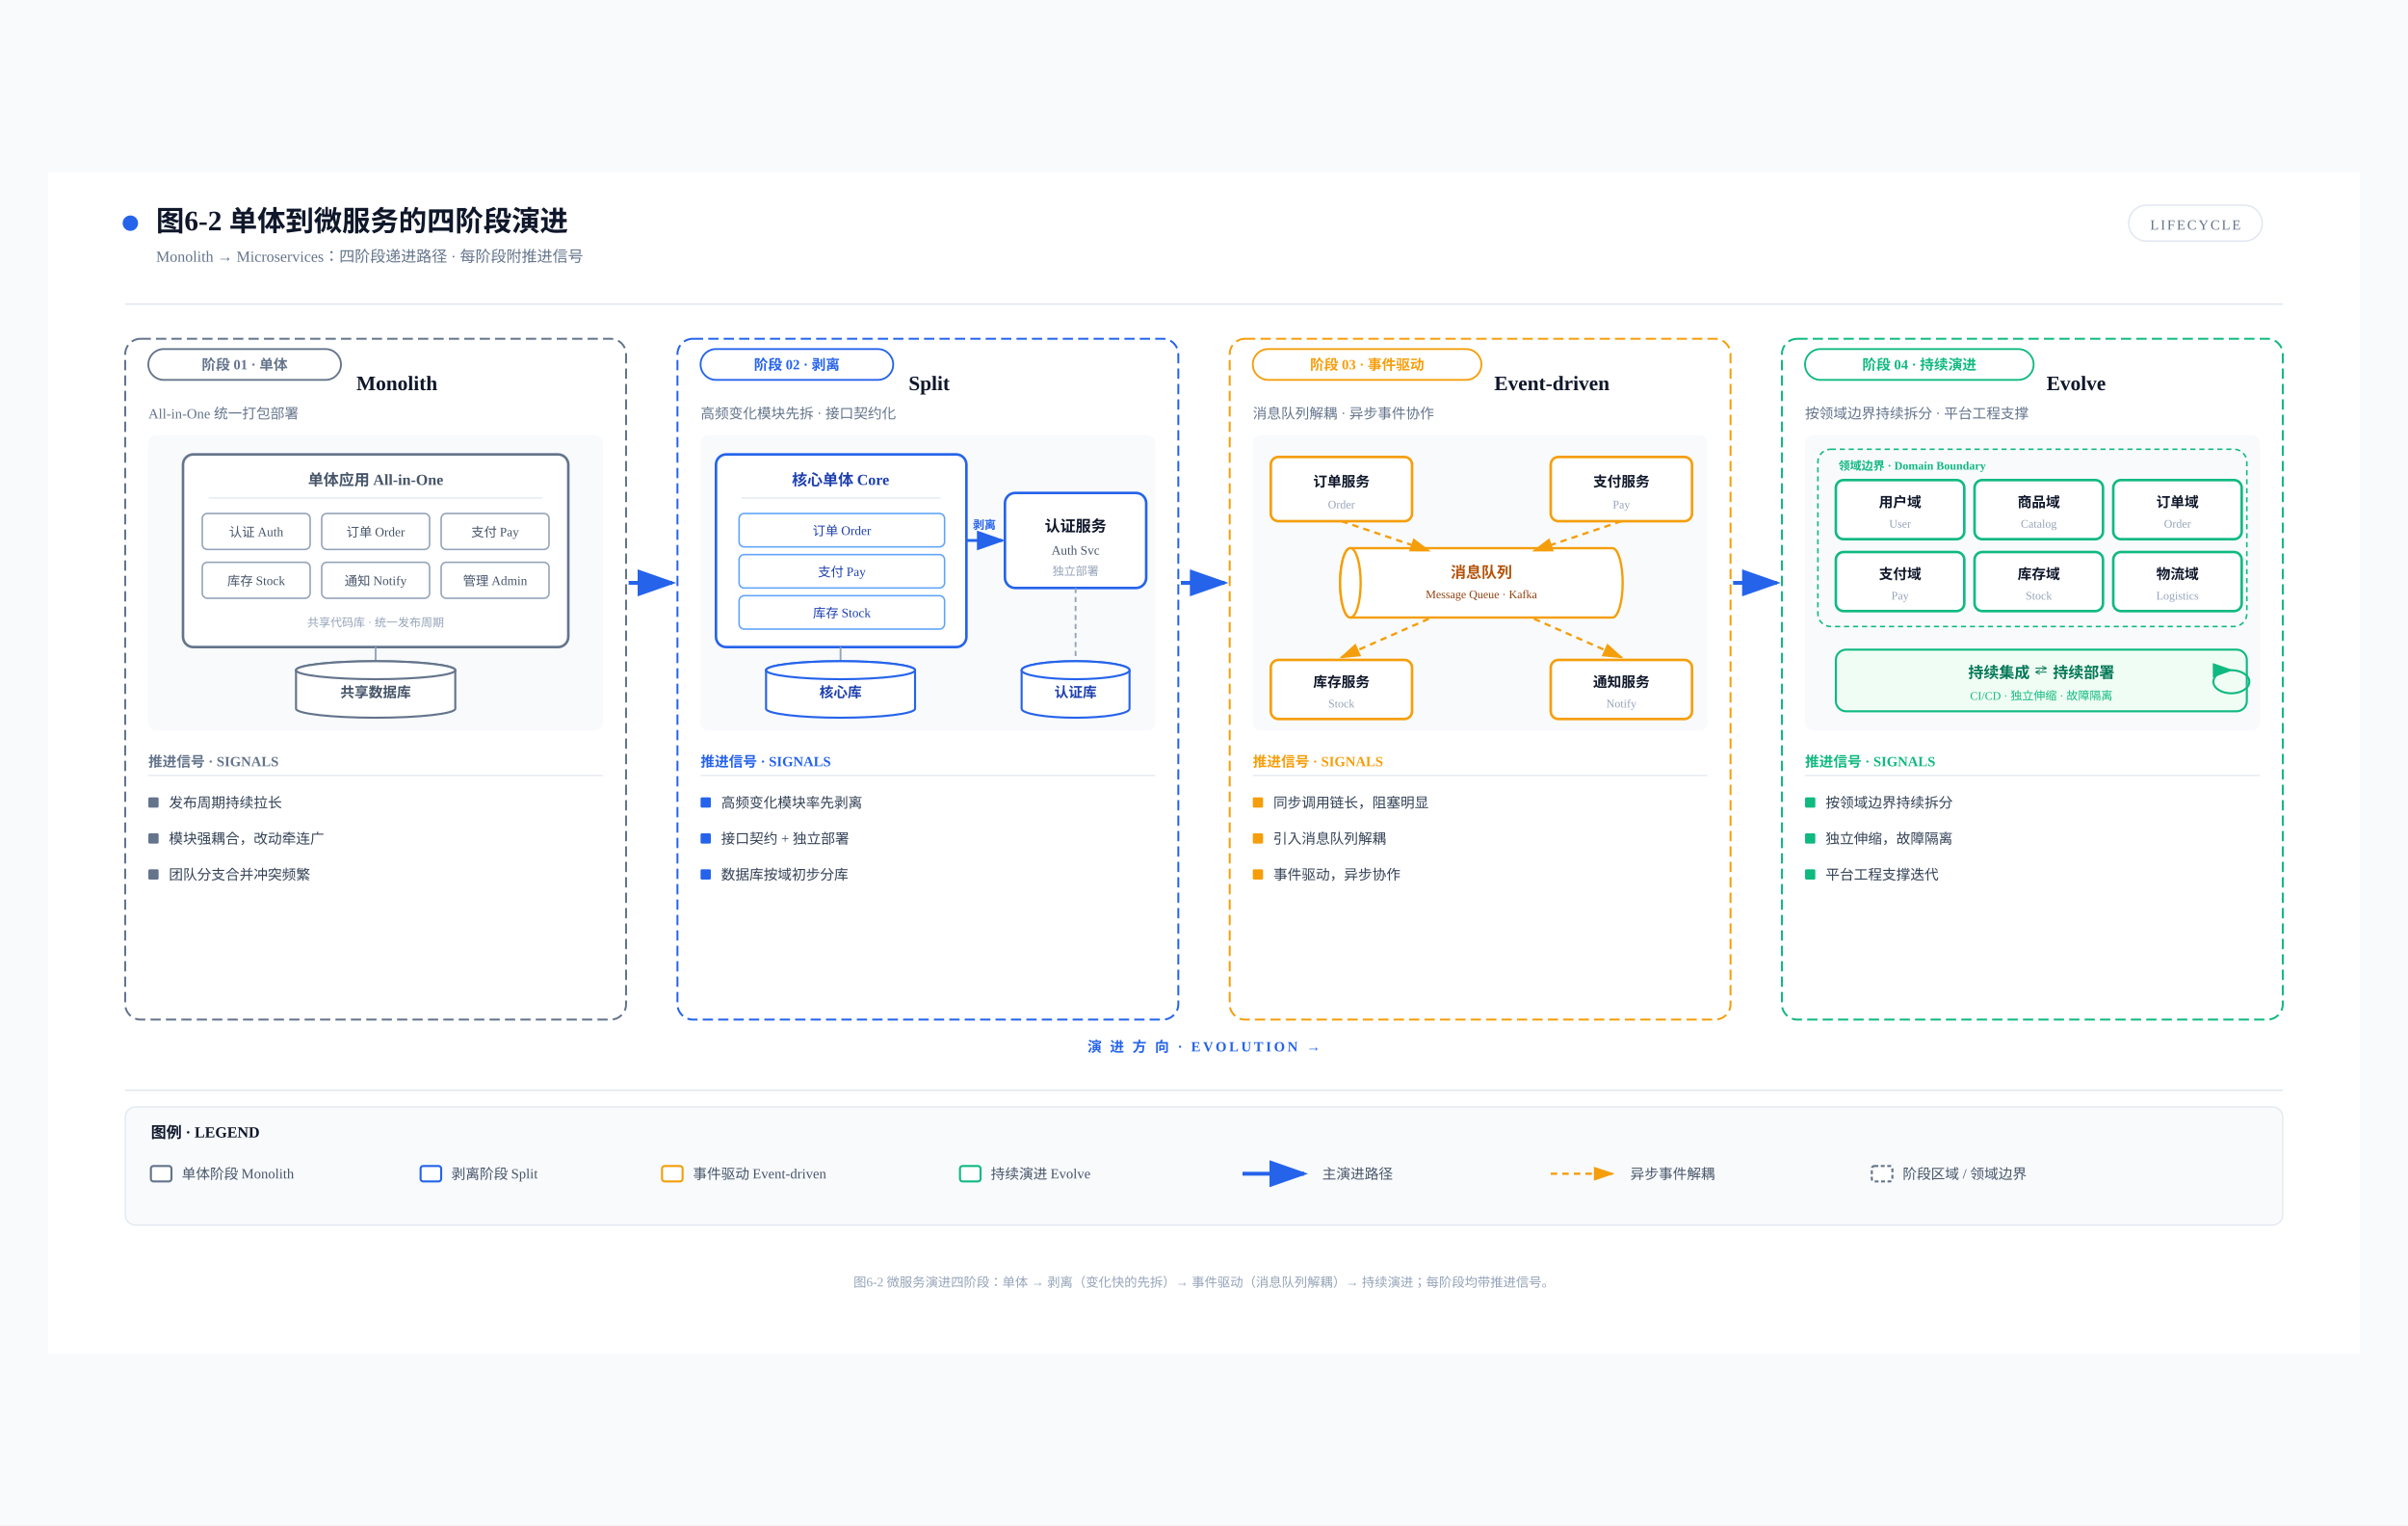
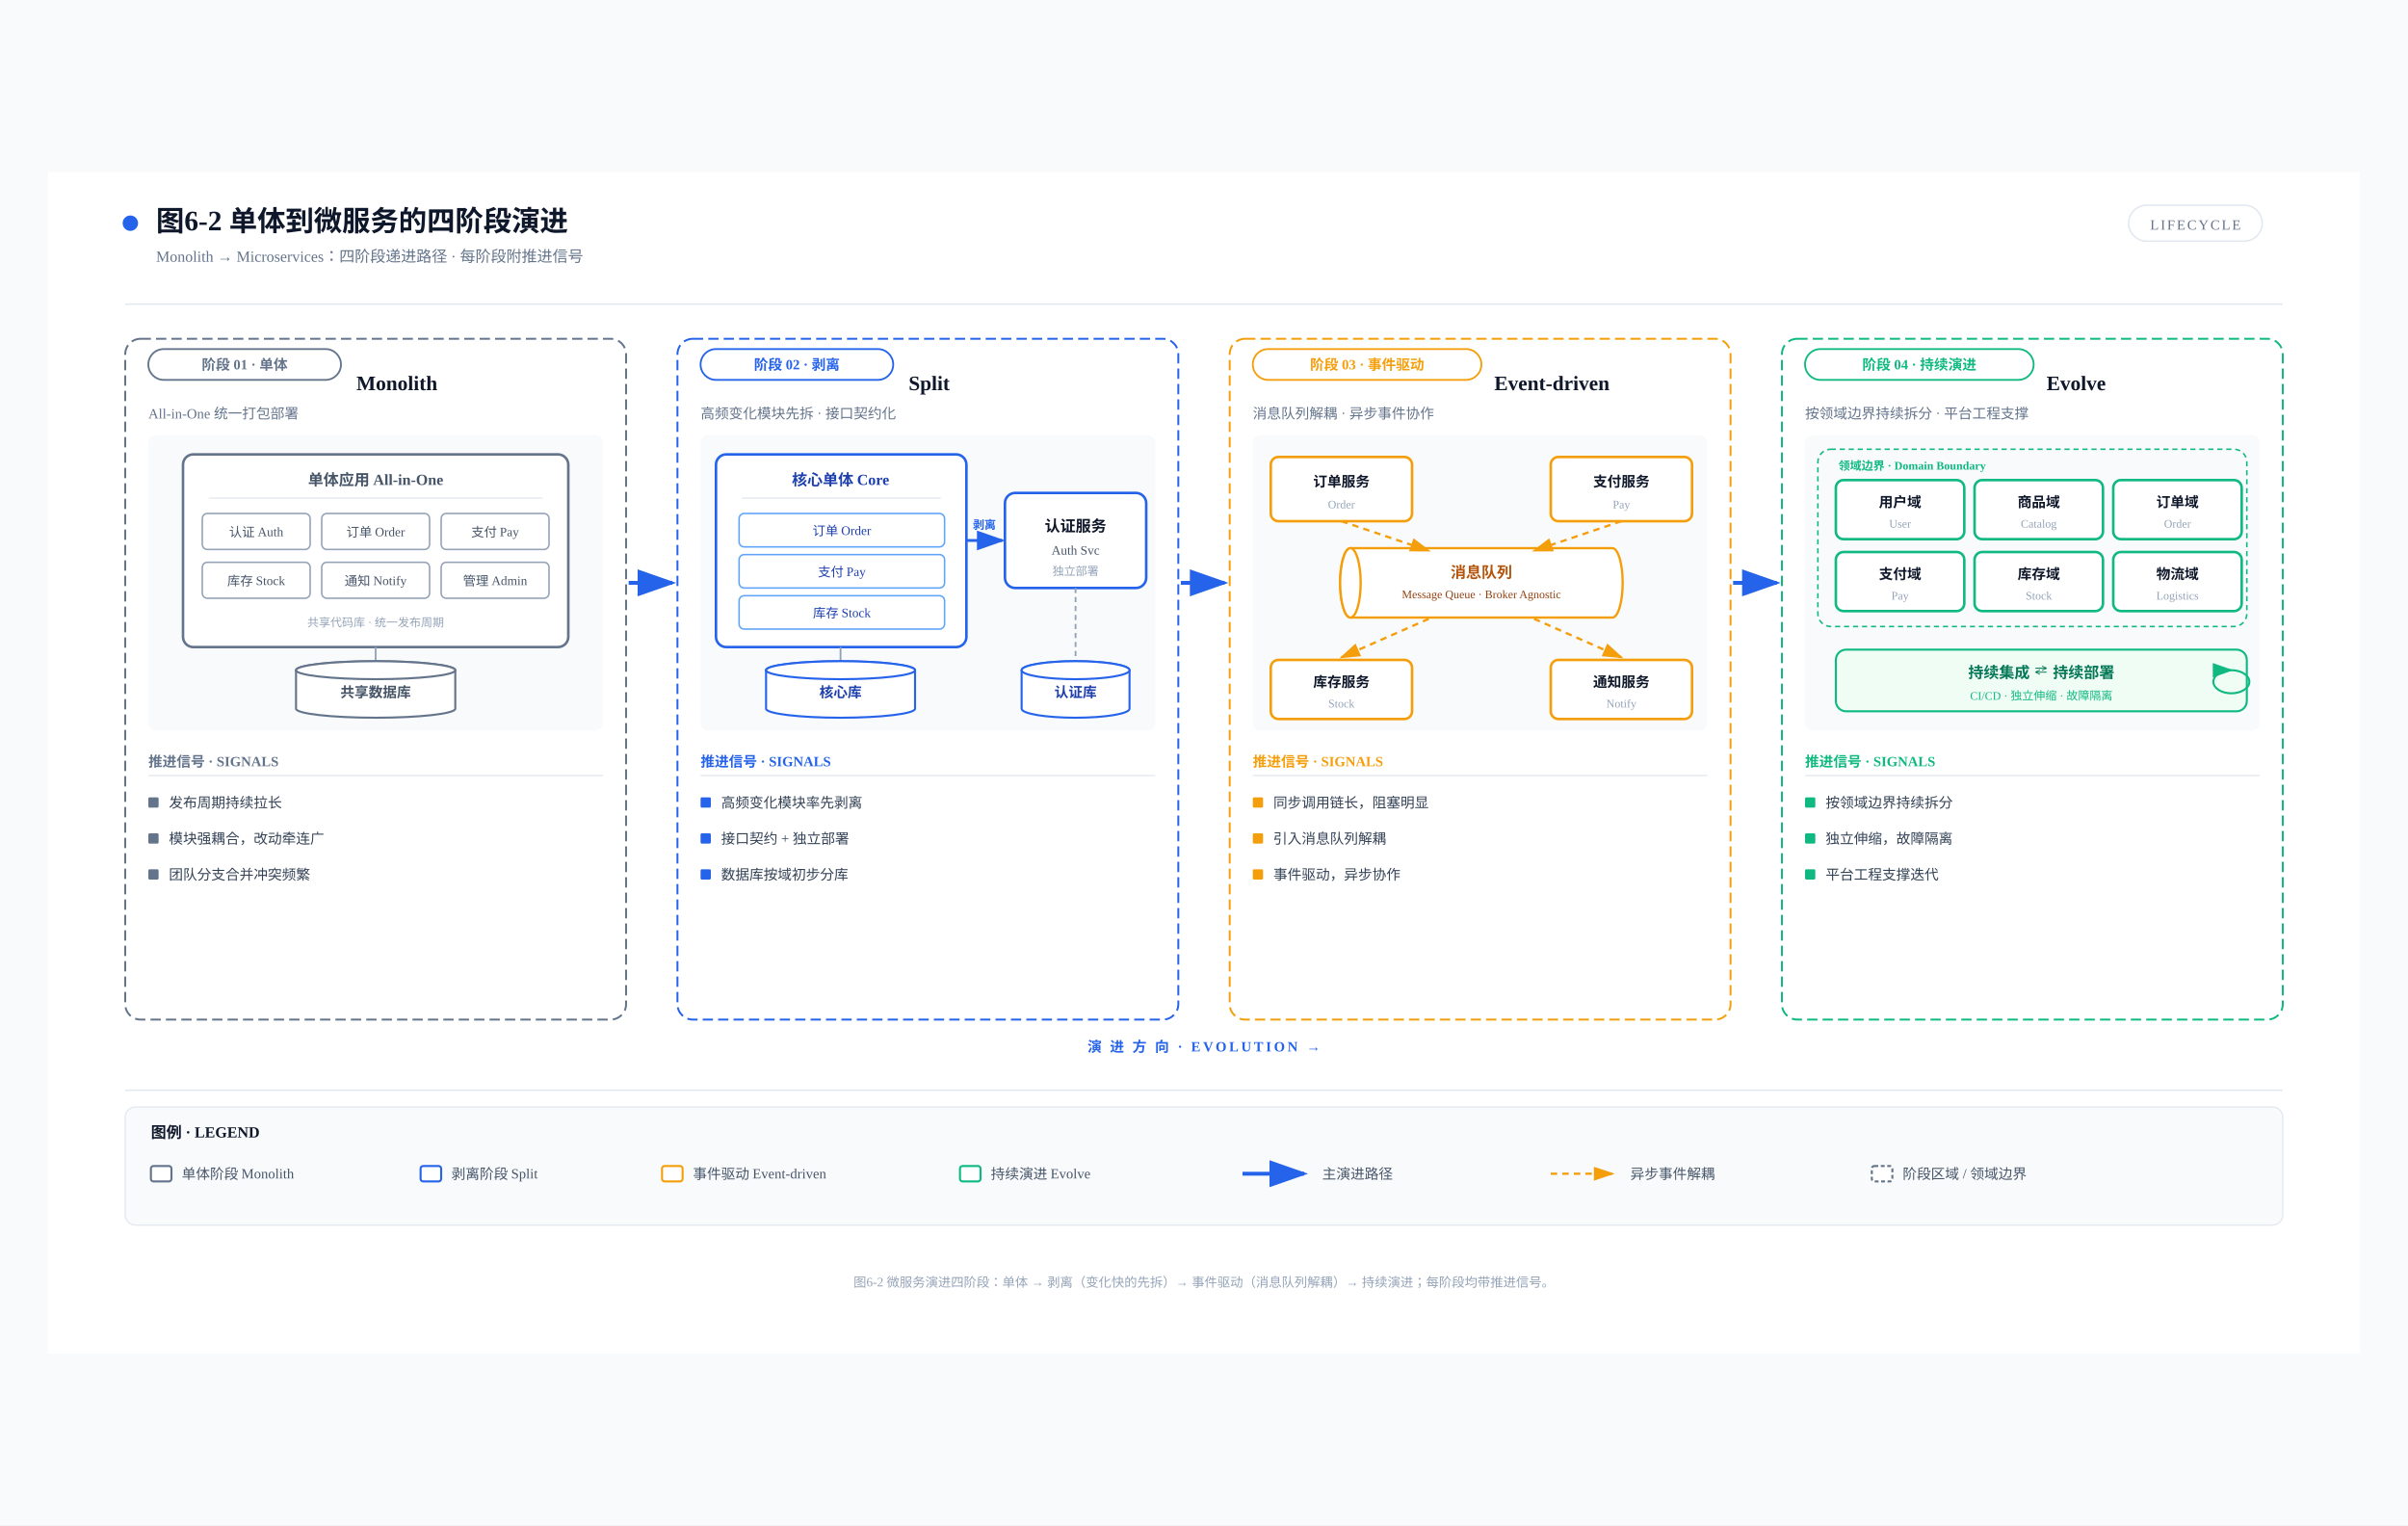
<svg xmlns="http://www.w3.org/2000/svg" width="1200" height="760" viewBox="0 0 1200 760" role="img" aria-labelledby="title desc">
  <rect width="1200" height="760" fill="#F8FAFC" />
  <svg x="24.000" y="85.600" width="1152.000" height="588.800" viewBox="0 0 1800.000 920.000" preserveAspectRatio="xMidYMid meet">
    <defs>
      <marker id="ah-blue" markerWidth="10" markerHeight="7" refX="9" refY="3.5" orient="auto">
        <polygon points="0 0,10 3.5,0 7" fill="#2563EB" />
      </marker>
      <marker id="ah-gray" markerWidth="10" markerHeight="7" refX="9" refY="3.5" orient="auto">
        <polygon points="0 0,10 3.5,0 7" fill="#64748B" />
      </marker>
      <marker id="ah-green" markerWidth="10" markerHeight="7" refX="9" refY="3.5" orient="auto">
        <polygon points="0 0,10 3.5,0 7" fill="#10B981" />
      </marker>
      <marker id="ah-orange" markerWidth="10" markerHeight="7" refX="9" refY="3.5" orient="auto">
        <polygon points="0 0,10 3.5,0 7" fill="#F59E0B" />
      </marker>
      <marker id="ah-orange-sm" markerWidth="9" markerHeight="6" refX="8" refY="3" orient="auto">
        <polygon points="0 0,9 3,0 6" fill="#F59E0B" />
      </marker>
    </defs>
    <rect x="0" y="0" width="1800" height="920" fill="#FFFFFF" />
    <circle cx="64" cy="40" r="6" fill="#2563EB" />
    <text x="84" y="46" font-size="22" font-weight="700" fill="#0F172A">图6-2 单体到微服务的四阶段演进</text>
    <text x="84" y="70" font-size="12" fill="#64748B">Monolith → Microservices：四阶段递进路径 · 每阶段附推进信号</text>
    <rect x="1620" y="26" width="104" height="28" rx="14" fill="#FFFFFF" stroke="#E2E8F0" stroke-width="1.2" />
    <text x="1672" y="45" font-size="11" letter-spacing="1.4" fill="#64748B" text-anchor="middle">LIFECYCLE</text>
    <line x1="60" y1="103" x2="1740" y2="103" stroke="#E2E8F0" stroke-width="1.2" />
    <rect x="60" y="130" width="390" height="530" rx="12" fill="none" stroke="#64748B" stroke-width="1.5" stroke-dasharray="8 4" />
    <rect x="78" y="138" width="150" height="24" rx="12" fill="#FFFFFF" stroke="#64748B" stroke-width="1.4" />
    <text x="153" y="154" font-size="11" font-weight="700" fill="#64748B" text-anchor="middle">阶段 01 · 单体</text>
    <text x="240" y="170" font-size="16" font-weight="700" fill="#0F172A">Monolith</text>
    <text x="78" y="192" font-size="11" fill="#64748B">All-in-One 统一打包部署</text>
    <rect x="78" y="205" width="354" height="230" rx="6" fill="#F8FAFC" />
    <rect x="105" y="220" width="300" height="150" rx="8" fill="#FFFFFF" stroke="#64748B" stroke-width="2" />
    <text x="255" y="244" font-size="12" font-weight="700" fill="#475569" text-anchor="middle">单体应用 All-in-One</text>
    <line x1="125" y1="254" x2="385" y2="254" stroke="#E2E8F0" stroke-width="1" />
    <g>
      <rect x="120" y="266" width="84" height="28" rx="4" fill="#FFFFFF" stroke="#94A3B8" stroke-width="1.2" />
      <text x="162" y="284" font-size="10" fill="#475569" text-anchor="middle">认证 Auth</text>
      <rect x="213" y="266" width="84" height="28" rx="4" fill="#FFFFFF" stroke="#94A3B8" stroke-width="1.2" />
      <text x="255" y="284" font-size="10" fill="#475569" text-anchor="middle">订单 Order</text>
      <rect x="306" y="266" width="84" height="28" rx="4" fill="#FFFFFF" stroke="#94A3B8" stroke-width="1.2" />
      <text x="348" y="284" font-size="10" fill="#475569" text-anchor="middle">支付 Pay</text>
      <rect x="120" y="304" width="84" height="28" rx="4" fill="#FFFFFF" stroke="#94A3B8" stroke-width="1.2" />
      <text x="162" y="322" font-size="10" fill="#475569" text-anchor="middle">库存 Stock</text>
      <rect x="213" y="304" width="84" height="28" rx="4" fill="#FFFFFF" stroke="#94A3B8" stroke-width="1.2" />
      <text x="255" y="322" font-size="10" fill="#475569" text-anchor="middle">通知 Notify</text>
      <rect x="306" y="304" width="84" height="28" rx="4" fill="#FFFFFF" stroke="#94A3B8" stroke-width="1.2" />
      <text x="348" y="322" font-size="10" fill="#475569" text-anchor="middle">管理 Admin</text>
    </g>
    <text x="255" y="354" font-size="9" fill="#94A3B8" text-anchor="middle">共享代码库 · 统一发布周期</text>
    <line x1="255" y1="370" x2="255" y2="388" stroke="#94A3B8" stroke-width="1.4" />
    <ellipse cx="255" cy="388" rx="62" ry="7" fill="#FFFFFF" stroke="#64748B" stroke-width="1.6" />
    <path d="M 193,388 L 193,418 A 62,7 0 0 0 317,418 L 317,388" fill="#FFFFFF" stroke="#64748B" stroke-width="1.6" />
    <ellipse cx="255" cy="388" rx="62" ry="7" fill="#FFFFFF" stroke="#64748B" stroke-width="1.6" />
    <text x="255" y="409" font-size="11" font-weight="600" fill="#475569" text-anchor="middle">共享数据库</text>
    <text x="78" y="463" font-size="11" font-weight="700" fill="#64748B">推进信号 · SIGNALS</text>
    <line x1="78" y1="470" x2="432" y2="470" stroke="#E2E8F0" stroke-width="1" />
    <g font-size="11" fill="#334155">
      <rect x="78" y="487" width="8" height="8" rx="1" fill="#64748B" />
      <text x="94" y="495">发布周期持续拉长</text>
      <rect x="78" y="515" width="8" height="8" rx="1" fill="#64748B" />
      <text x="94" y="523">模块强耦合，改动牵连广</text>
      <rect x="78" y="543" width="8" height="8" rx="1" fill="#64748B" />
      <text x="94" y="551">团队分支合并冲突频繁</text>
    </g>
    <rect x="490" y="130" width="390" height="530" rx="12" fill="none" stroke="#2563EB" stroke-width="1.5" stroke-dasharray="8 4" />
    <rect x="508" y="138" width="150" height="24" rx="12" fill="#FFFFFF" stroke="#2563EB" stroke-width="1.4" />
    <text x="583" y="154" font-size="11" font-weight="700" fill="#2563EB" text-anchor="middle">阶段 02 · 剥离</text>
    <text x="670" y="170" font-size="16" font-weight="700" fill="#0F172A">Split</text>
    <text x="508" y="192" font-size="11" fill="#64748B">高频变化模块先拆 · 接口契约化</text>
    <rect x="508" y="205" width="354" height="230" rx="6" fill="#F8FAFC" />
    <rect x="520" y="220" width="195" height="150" rx="8" fill="#FFFFFF" stroke="#2563EB" stroke-width="2" />
    <text x="617" y="244" font-size="12" font-weight="700" fill="#1E40AF" text-anchor="middle">核心单体 Core</text>
    <line x1="540" y1="254" x2="695" y2="254" stroke="#E2E8F0" stroke-width="1" />
    <g>
      <rect x="538" y="266" width="160" height="26" rx="4" fill="#FFFFFF" stroke="#60A5FA" stroke-width="1.2" />
      <text x="618" y="283" font-size="10" fill="#1E40AF" text-anchor="middle">订单 Order</text>
      <rect x="538" y="298" width="160" height="26" rx="4" fill="#FFFFFF" stroke="#60A5FA" stroke-width="1.2" />
      <text x="618" y="315" font-size="10" fill="#1E40AF" text-anchor="middle">支付 Pay</text>
      <rect x="538" y="330" width="160" height="26" rx="4" fill="#FFFFFF" stroke="#60A5FA" stroke-width="1.2" />
      <text x="618" y="347" font-size="10" fill="#1E40AF" text-anchor="middle">库存 Stock</text>
    </g>
    <rect x="745" y="250" width="110" height="74" rx="8" fill="#FFFFFF" stroke="#2563EB" stroke-width="2" />
    <text x="800" y="280" font-size="12" font-weight="700" fill="#0F172A" text-anchor="middle">认证服务</text>
    <text x="800" y="298" font-size="10" fill="#475569" text-anchor="middle">Auth Svc</text>
    <text x="800" y="314" font-size="9" fill="#94A3B8" text-anchor="middle">独立部署</text>
    <line x1="715" y1="287" x2="743" y2="287" stroke="#2563EB" stroke-width="2.2" marker-end="url(#ah-blue)" />
    <text x="729" y="278" font-size="9" font-weight="700" fill="#2563EB" text-anchor="middle">剥离</text>
    <line x1="617" y1="370" x2="617" y2="388" stroke="#94A3B8" stroke-width="1.4" />
    <ellipse cx="617" cy="388" rx="58" ry="7" fill="#FFFFFF" stroke="#2563EB" stroke-width="1.6" />
    <path d="M 559,388 L 559,418 A 58,7 0 0 0 675,418 L 675,388" fill="#FFFFFF" stroke="#2563EB" stroke-width="1.6" />
    <ellipse cx="617" cy="388" rx="58" ry="7" fill="#FFFFFF" stroke="#2563EB" stroke-width="1.6" />
    <text x="617" y="409" font-size="11" font-weight="600" fill="#1E40AF" text-anchor="middle">核心库</text>
    <line x1="800" y1="324" x2="800" y2="388" stroke="#94A3B8" stroke-width="1.4" stroke-dasharray="4 3" />
    <ellipse cx="800" cy="388" rx="42" ry="7" fill="#FFFFFF" stroke="#2563EB" stroke-width="1.6" />
    <path d="M 758,388 L 758,418 A 42,7 0 0 0 842,418 L 842,388" fill="#FFFFFF" stroke="#2563EB" stroke-width="1.6" />
    <ellipse cx="800" cy="388" rx="42" ry="7" fill="#FFFFFF" stroke="#2563EB" stroke-width="1.6" />
    <text x="800" y="409" font-size="11" font-weight="600" fill="#1E40AF" text-anchor="middle">认证库</text>
    <text x="508" y="463" font-size="11" font-weight="700" fill="#2563EB">推进信号 · SIGNALS</text>
    <line x1="508" y1="470" x2="862" y2="470" stroke="#E2E8F0" stroke-width="1" />
    <g font-size="11" fill="#334155">
      <rect x="508" y="487" width="8" height="8" rx="1" fill="#2563EB" />
      <text x="524" y="495">高频变化模块率先剥离</text>
      <rect x="508" y="515" width="8" height="8" rx="1" fill="#2563EB" />
      <text x="524" y="523">接口契约 + 独立部署</text>
      <rect x="508" y="543" width="8" height="8" rx="1" fill="#2563EB" />
      <text x="524" y="551">数据库按域初步分库</text>
    </g>
    <rect x="920" y="130" width="390" height="530" rx="12" fill="none" stroke="#F59E0B" stroke-width="1.5" stroke-dasharray="8 4" />
    <rect x="938" y="138" width="178" height="24" rx="12" fill="#FFFFFF" stroke="#F59E0B" stroke-width="1.4" />
    <text x="1027" y="154" font-size="11" font-weight="700" fill="#F59E0B" text-anchor="middle">阶段 03 · 事件驱动</text>
    <text x="1126" y="170" font-size="16" font-weight="700" fill="#0F172A">Event-driven</text>
    <text x="938" y="192" font-size="11" fill="#64748B">消息队列解耦 · 异步事件协作</text>
    <rect x="938" y="205" width="354" height="230" rx="6" fill="#F8FAFC" />
    <rect x="952" y="222" width="110" height="50" rx="6" fill="#FFFFFF" stroke="#F59E0B" stroke-width="2" />
    <text x="1007" y="245" font-size="11" font-weight="700" fill="#0F172A" text-anchor="middle">订单服务</text>
    <text x="1007" y="262" font-size="9" fill="#94A3B8" text-anchor="middle">Order</text>
    <rect x="1170" y="222" width="110" height="50" rx="6" fill="#FFFFFF" stroke="#F59E0B" stroke-width="2" />
    <text x="1225" y="245" font-size="11" font-weight="700" fill="#0F172A" text-anchor="middle">支付服务</text>
    <text x="1225" y="262" font-size="9" fill="#94A3B8" text-anchor="middle">Pay</text>
    <ellipse cx="1014" cy="320" rx="8" ry="27" fill="#FFFFFF" stroke="#F59E0B" stroke-width="1.8" />
    <path d="M 1014,293 L 1218,293 A 8,27 0 0 1 1218,347 L 1014,347" fill="#FFFFFF" stroke="#F59E0B" stroke-width="1.8" />
    <ellipse cx="1014" cy="320" rx="8" ry="27" fill="#FFFFFF" stroke="#F59E0B" stroke-width="1.8" />
    <text x="1116" y="316" font-size="12" font-weight="700" fill="#B45309" text-anchor="middle">消息队列</text>
-     <text x="1116" y="332" font-size="9" fill="#92400E" text-anchor="middle">Message Queue · Kafka</text>
+     <text x="1116" y="332" font-size="9" fill="#92400E" text-anchor="middle">Message Queue · Broker Agnostic</text>
    <rect x="952" y="380" width="110" height="46" rx="6" fill="#FFFFFF" stroke="#F59E0B" stroke-width="2" />
    <text x="1007" y="401" font-size="11" font-weight="700" fill="#0F172A" text-anchor="middle">库存服务</text>
    <text x="1007" y="417" font-size="9" fill="#94A3B8" text-anchor="middle">Stock</text>
    <rect x="1170" y="380" width="110" height="46" rx="6" fill="#FFFFFF" stroke="#F59E0B" stroke-width="2" />
    <text x="1225" y="401" font-size="11" font-weight="700" fill="#0F172A" text-anchor="middle">通知服务</text>
    <text x="1225" y="417" font-size="9" fill="#94A3B8" text-anchor="middle">Notify</text>
    <g stroke="#F59E0B" stroke-width="1.8" fill="none" stroke-dasharray="5 4">
      <line x1="1007" y1="272" x2="1075" y2="295" marker-end="url(#ah-orange-sm)" />
      <line x1="1225" y1="272" x2="1157" y2="295" marker-end="url(#ah-orange-sm)" />
      <line x1="1075" y1="348" x2="1007" y2="378" marker-end="url(#ah-orange-sm)" />
      <line x1="1157" y1="348" x2="1225" y2="378" marker-end="url(#ah-orange-sm)" />
    </g>
    <text x="938" y="463" font-size="11" font-weight="700" fill="#F59E0B">推进信号 · SIGNALS</text>
    <line x1="938" y1="470" x2="1292" y2="470" stroke="#E2E8F0" stroke-width="1" />
    <g font-size="11" fill="#334155">
      <rect x="938" y="487" width="8" height="8" rx="1" fill="#F59E0B" />
      <text x="954" y="495">同步调用链长，阻塞明显</text>
      <rect x="938" y="515" width="8" height="8" rx="1" fill="#F59E0B" />
      <text x="954" y="523">引入消息队列解耦</text>
      <rect x="938" y="543" width="8" height="8" rx="1" fill="#F59E0B" />
      <text x="954" y="551">事件驱动，异步协作</text>
    </g>
    <rect x="1350" y="130" width="390" height="530" rx="12" fill="none" stroke="#10B981" stroke-width="1.5" stroke-dasharray="8 4" />
    <rect x="1368" y="138" width="178" height="24" rx="12" fill="#FFFFFF" stroke="#10B981" stroke-width="1.4" />
    <text x="1457" y="154" font-size="11" font-weight="700" fill="#10B981" text-anchor="middle">阶段 04 · 持续演进</text>
    <text x="1556" y="170" font-size="16" font-weight="700" fill="#0F172A">Evolve</text>
    <text x="1368" y="192" font-size="11" fill="#64748B">按领域边界持续拆分 · 平台工程支撑</text>
    <rect x="1368" y="205" width="354" height="230" rx="6" fill="#F8FAFC" />
    <rect x="1378" y="216" width="334" height="138" rx="10" fill="none" stroke="#10B981" stroke-width="1.2" stroke-dasharray="4 3" />
    <text x="1394" y="232" font-size="9" font-weight="700" fill="#10B981">领域边界 · Domain Boundary</text>
    <g>
      <rect x="1392" y="240" width="100" height="46" rx="6" fill="#FFFFFF" stroke="#10B981" stroke-width="2" />
      <text x="1442" y="261" font-size="11" font-weight="700" fill="#0F172A" text-anchor="middle">用户域</text>
      <text x="1442" y="277" font-size="9" fill="#94A3B8" text-anchor="middle">User</text>
      <rect x="1500" y="240" width="100" height="46" rx="6" fill="#FFFFFF" stroke="#10B981" stroke-width="2" />
      <text x="1550" y="261" font-size="11" font-weight="700" fill="#0F172A" text-anchor="middle">商品域</text>
      <text x="1550" y="277" font-size="9" fill="#94A3B8" text-anchor="middle">Catalog</text>
      <rect x="1608" y="240" width="100" height="46" rx="6" fill="#FFFFFF" stroke="#10B981" stroke-width="2" />
      <text x="1658" y="261" font-size="11" font-weight="700" fill="#0F172A" text-anchor="middle">订单域</text>
      <text x="1658" y="277" font-size="9" fill="#94A3B8" text-anchor="middle">Order</text>
      <rect x="1392" y="296" width="100" height="46" rx="6" fill="#FFFFFF" stroke="#10B981" stroke-width="2" />
      <text x="1442" y="317" font-size="11" font-weight="700" fill="#0F172A" text-anchor="middle">支付域</text>
      <text x="1442" y="333" font-size="9" fill="#94A3B8" text-anchor="middle">Pay</text>
      <rect x="1500" y="296" width="100" height="46" rx="6" fill="#FFFFFF" stroke="#10B981" stroke-width="2" />
      <text x="1550" y="317" font-size="11" font-weight="700" fill="#0F172A" text-anchor="middle">库存域</text>
      <text x="1550" y="333" font-size="9" fill="#94A3B8" text-anchor="middle">Stock</text>
      <rect x="1608" y="296" width="100" height="46" rx="6" fill="#FFFFFF" stroke="#10B981" stroke-width="2" />
      <text x="1658" y="317" font-size="11" font-weight="700" fill="#0F172A" text-anchor="middle">物流域</text>
      <text x="1658" y="333" font-size="9" fill="#94A3B8" text-anchor="middle">Logistics</text>
    </g>
    <rect x="1392" y="372" width="320" height="48" rx="8" fill="#F0FDF4" stroke="#10B981" stroke-width="1.6" />
    <text x="1552" y="394" font-size="12" font-weight="700" fill="#047857" text-anchor="middle">持续集成 ⇄ 持续部署</text>
    <text x="1552" y="411" font-size="9" fill="#10B981" text-anchor="middle">CI/CD · 独立伸缩 · 故障隔离</text>
    <path d="M 1700,388 a 14,9 0 1 1 -0.1,0" fill="none" stroke="#10B981" stroke-width="1.6" marker-end="url(#ah-green)" />
    <text x="1368" y="463" font-size="11" font-weight="700" fill="#10B981">推进信号 · SIGNALS</text>
    <line x1="1368" y1="470" x2="1722" y2="470" stroke="#E2E8F0" stroke-width="1" />
    <g font-size="11" fill="#334155">
      <rect x="1368" y="487" width="8" height="8" rx="1" fill="#10B981" />
      <text x="1384" y="495">按领域边界持续拆分</text>
      <rect x="1368" y="515" width="8" height="8" rx="1" fill="#10B981" />
      <text x="1384" y="523">独立伸缩，故障隔离</text>
      <rect x="1368" y="543" width="8" height="8" rx="1" fill="#10B981" />
      <text x="1384" y="551">平台工程支撑迭代</text>
    </g>
    <g stroke="#2563EB" stroke-width="3" fill="none">
      <line x1="452" y1="320" x2="486" y2="320" marker-end="url(#ah-blue)" />
      <line x1="882" y1="320" x2="916" y2="320" marker-end="url(#ah-blue)" />
      <line x1="1312" y1="320" x2="1346" y2="320" marker-end="url(#ah-blue)" />
    </g>
    <text x="900" y="685" font-size="11" font-weight="700" fill="#2563EB" text-anchor="middle" letter-spacing="2">演 进 方 向  ·  EVOLUTION  →</text>
    <line x1="60" y1="715" x2="1740" y2="715" stroke="#E2E8F0" stroke-width="1.2" />
    <rect x="60" y="728" width="1680" height="92" rx="8" fill="#F8FAFC" stroke="#E2E8F0" stroke-width="1" />
    <text x="80" y="752" font-size="12" font-weight="700" fill="#0F172A">图例 · LEGEND</text>
    <rect x="80" y="774" width="16" height="12" rx="2" fill="#FFFFFF" stroke="#64748B" stroke-width="1.6" />
    <text x="104" y="784" font-size="11" fill="#475569">单体阶段 Monolith</text>
    <rect x="290" y="774" width="16" height="12" rx="2" fill="#FFFFFF" stroke="#2563EB" stroke-width="1.6" />
    <text x="314" y="784" font-size="11" fill="#475569">剥离阶段 Split</text>
    <rect x="478" y="774" width="16" height="12" rx="2" fill="#FFFFFF" stroke="#F59E0B" stroke-width="1.6" />
    <text x="502" y="784" font-size="11" fill="#475569">事件驱动 Event-driven</text>
    <rect x="710" y="774" width="16" height="12" rx="2" fill="#FFFFFF" stroke="#10B981" stroke-width="1.6" />
    <text x="734" y="784" font-size="11" fill="#475569">持续演进 Evolve</text>
    <line x1="930" y1="780" x2="978" y2="780" stroke="#2563EB" stroke-width="3" marker-end="url(#ah-blue)" />
    <text x="992" y="784" font-size="11" fill="#475569">主演进路径</text>
    <line x1="1170" y1="780" x2="1218" y2="780" stroke="#F59E0B" stroke-width="1.8" stroke-dasharray="5 4" marker-end="url(#ah-orange-sm)" />
    <text x="1232" y="784" font-size="11" fill="#475569">异步事件解耦</text>
    <rect x="1420" y="774" width="16" height="12" rx="2" fill="#FFFFFF" stroke="#64748B" stroke-width="1.6" stroke-dasharray="3 2" />
    <text x="1444" y="784" font-size="11" fill="#475569">阶段区域 / 领域边界</text>
    <text x="900" y="868" font-size="10" fill="#94A3B8" text-anchor="middle">图6-2 微服务演进四阶段：单体 → 剥离（变化快的先拆）→ 事件驱动（消息队列解耦）→ 持续演进；每阶段均带推进信号。</text>
  </svg>
</svg>
